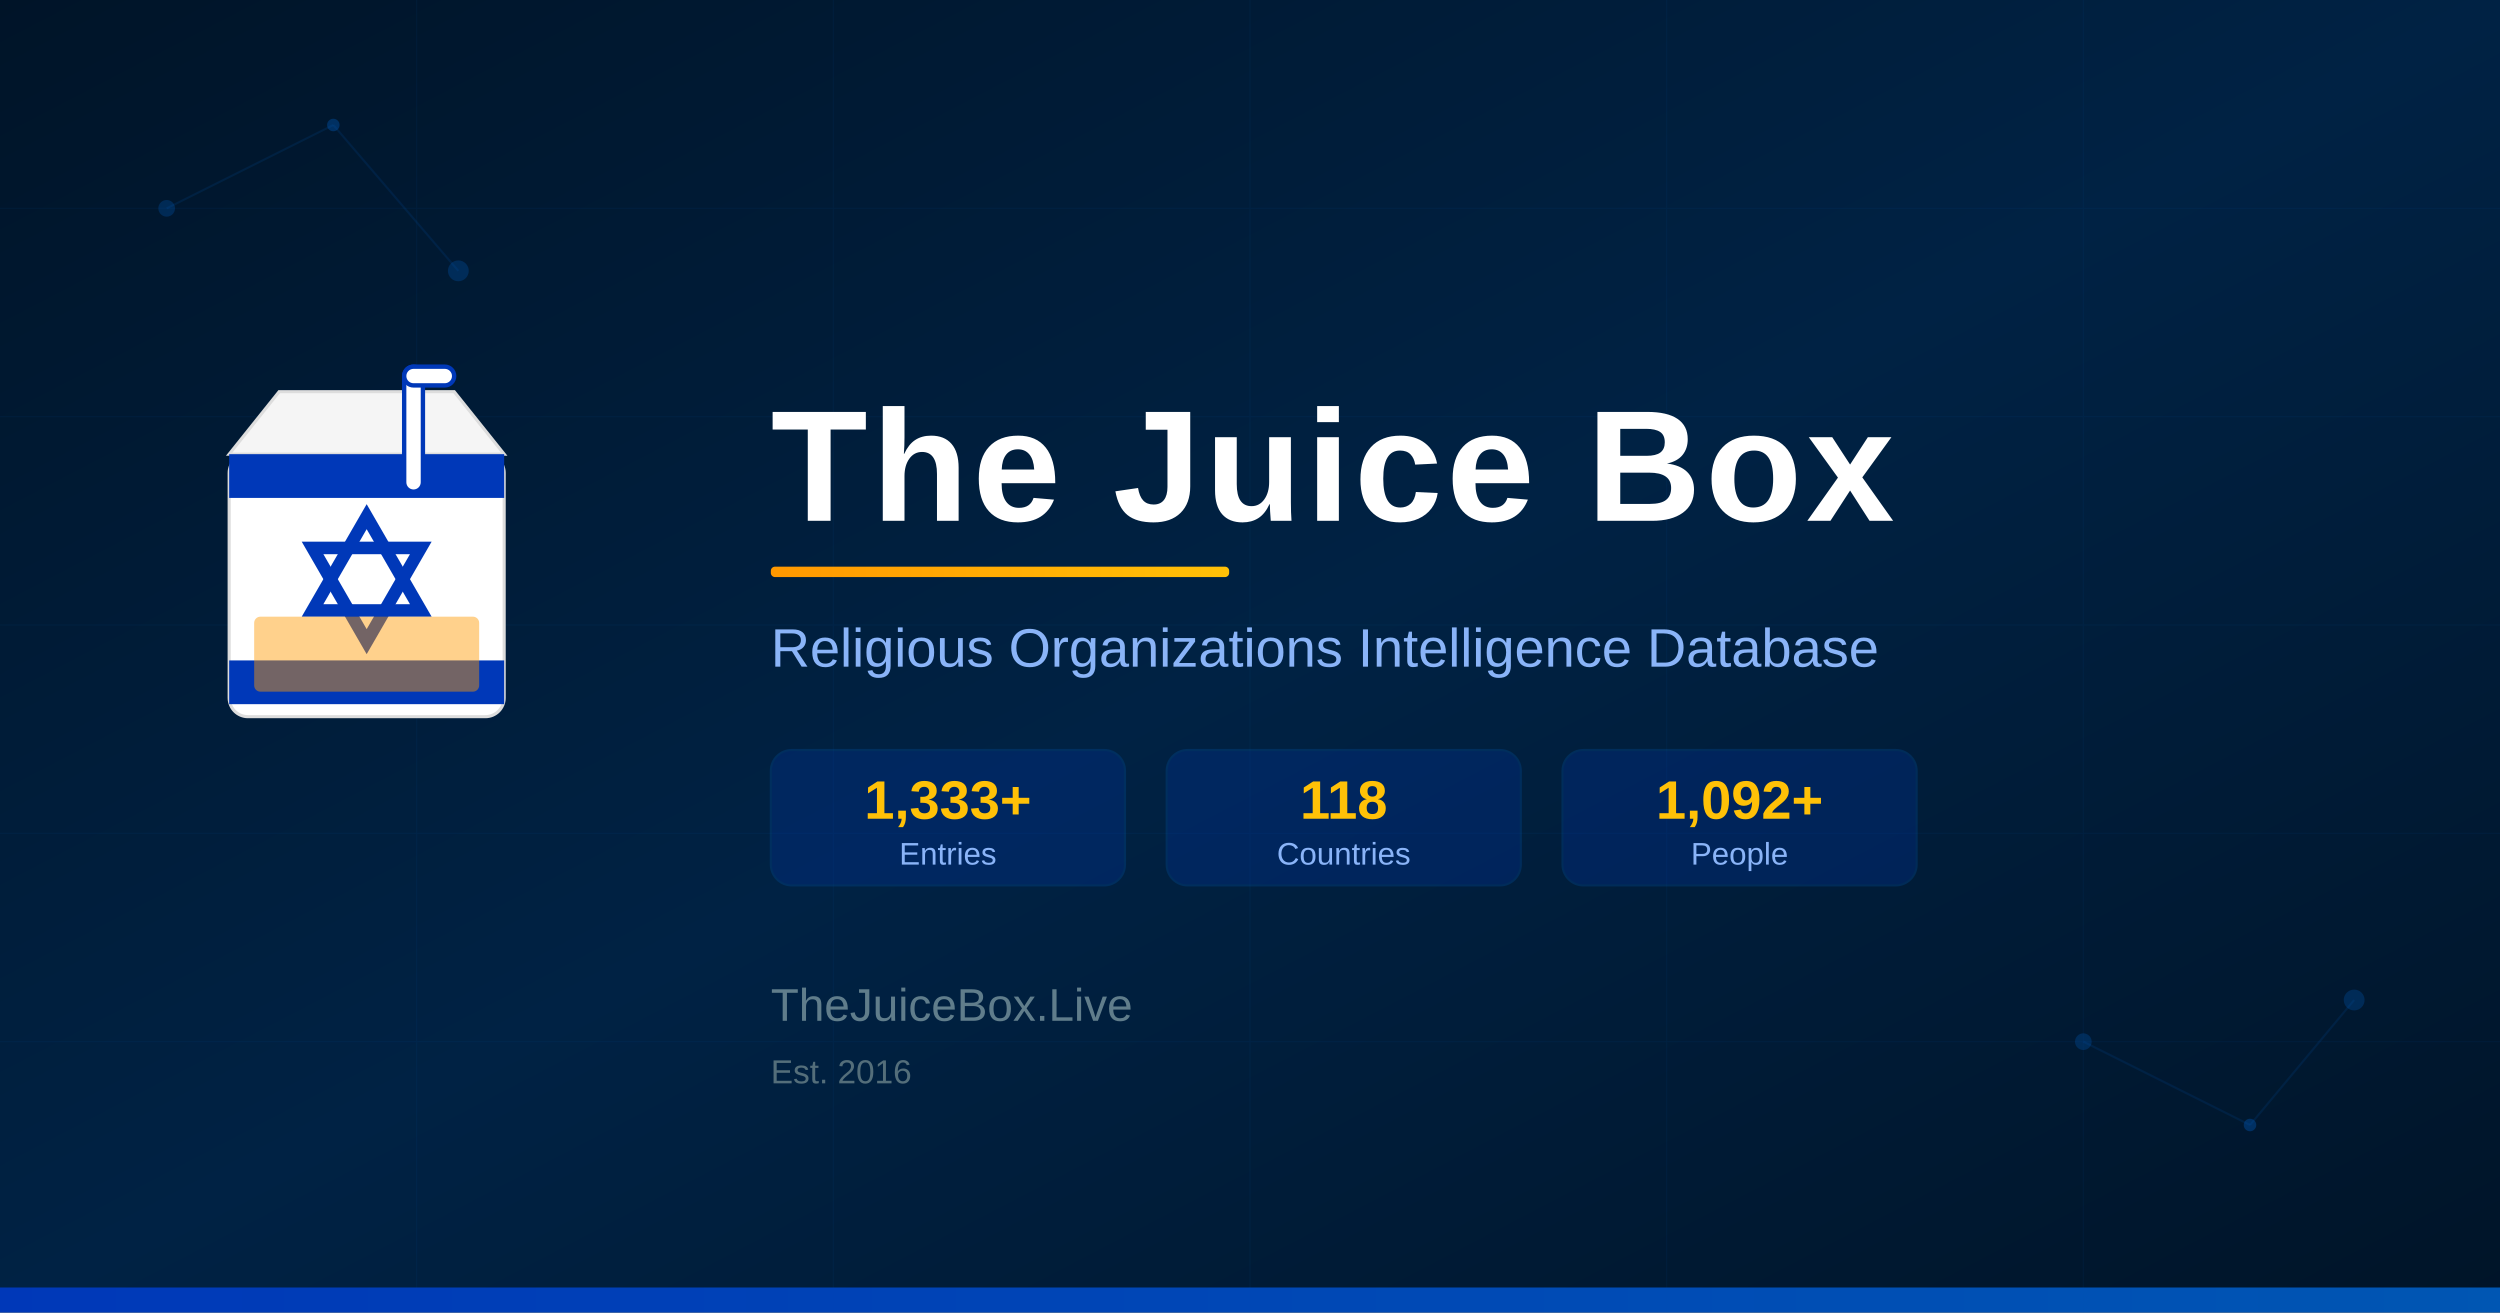
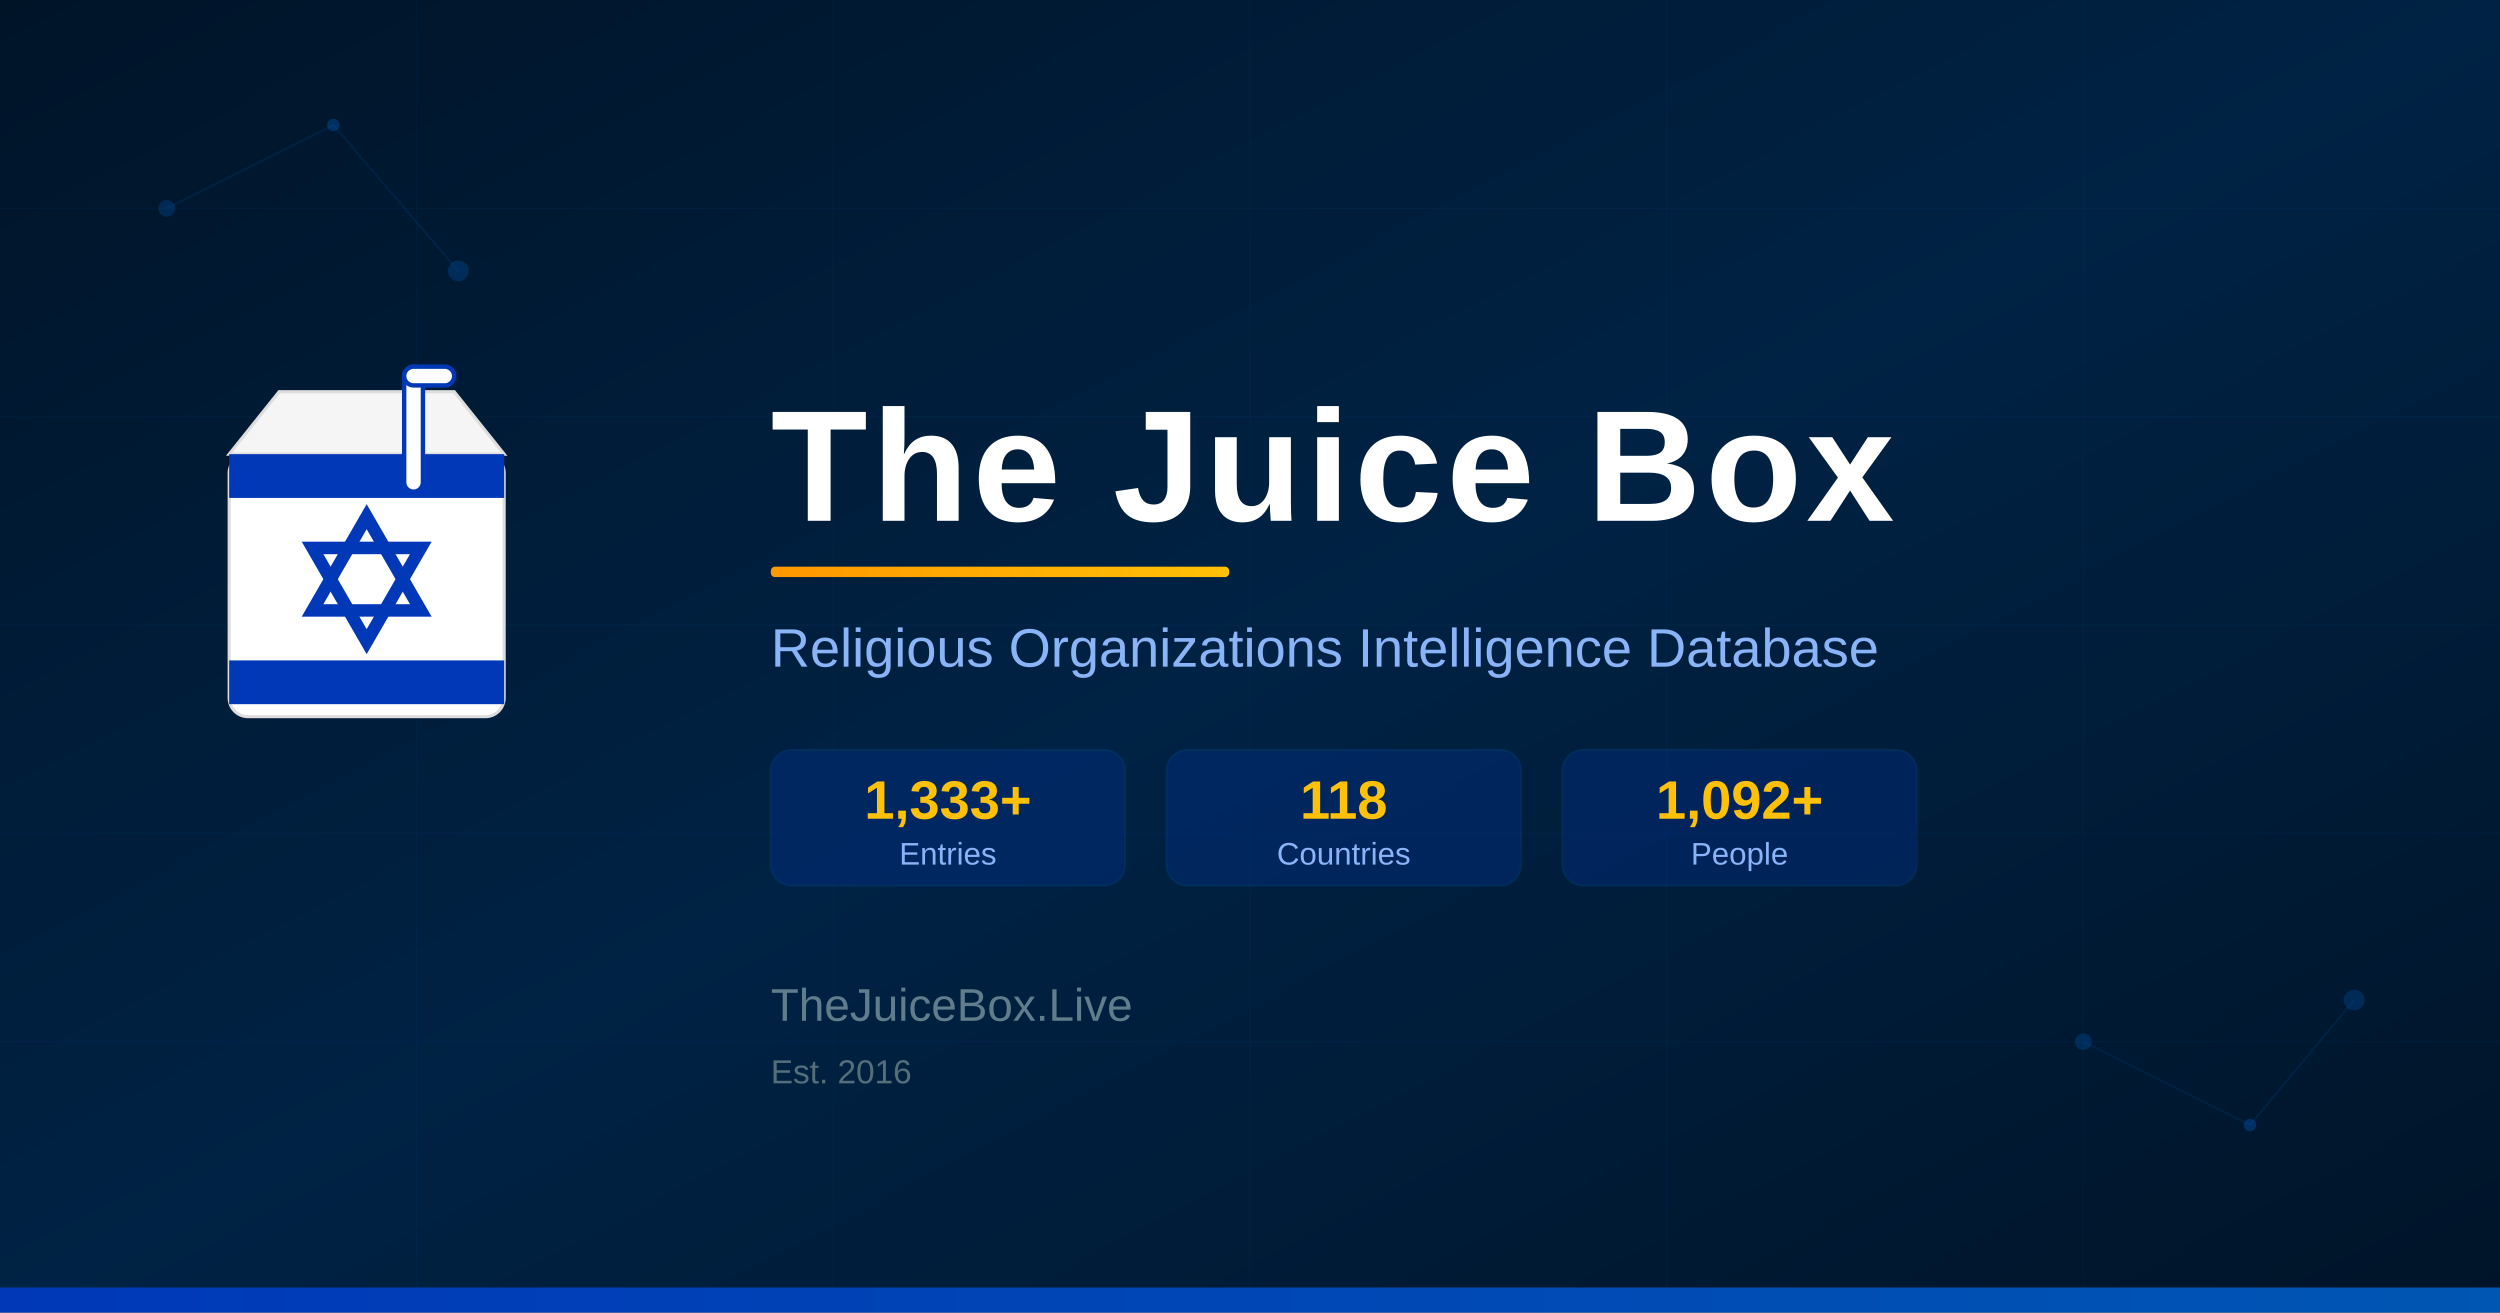
<svg xmlns="http://www.w3.org/2000/svg" width="1200" height="630" viewBox="0 0 1200 630">
  <defs>
    <linearGradient id="bg" x1="0%" y1="0%" x2="100%" y2="100%">
      <stop offset="0%" stop-color="#001428" />
      <stop offset="50%" stop-color="#002244" />
      <stop offset="100%" stop-color="#001428" />
    </linearGradient>
    <linearGradient id="accent" x1="0%" y1="0%" x2="100%" y2="0%">
      <stop offset="0%" stop-color="#0038b8" />
      <stop offset="100%" stop-color="#0056b3" />
    </linearGradient>
    <linearGradient id="gold" x1="0%" y1="0%" x2="100%" y2="0%">
      <stop offset="0%" stop-color="#ff9800" />
      <stop offset="100%" stop-color="#ffc107" />
    </linearGradient>
  </defs>
  <rect width="1200" height="630" fill="url(#bg)" />
  <g stroke="#0056b3" stroke-width="0.5" opacity="0.08">
    <line x1="0" y1="100" x2="1200" y2="100" />
    <line x1="0" y1="200" x2="1200" y2="200" />
    <line x1="0" y1="300" x2="1200" y2="300" />
    <line x1="0" y1="400" x2="1200" y2="400" />
    <line x1="0" y1="500" x2="1200" y2="500" />
    <line x1="200" y1="0" x2="200" y2="630" />
    <line x1="400" y1="0" x2="400" y2="630" />
    <line x1="600" y1="0" x2="600" y2="630" />
    <line x1="800" y1="0" x2="800" y2="630" />
    <line x1="1000" y1="0" x2="1000" y2="630" />
  </g>
  <circle cx="80" cy="100" r="4" fill="#0056b3" opacity="0.3" />
  <circle cx="160" cy="60" r="3" fill="#007bff" opacity="0.25" />
  <circle cx="220" cy="130" r="5" fill="#0056b3" opacity="0.3" />
  <line x1="80" y1="100" x2="160" y2="60" stroke="#0056b3" stroke-width="1" opacity="0.15" />
  <line x1="160" y1="60" x2="220" y2="130" stroke="#0056b3" stroke-width="1" opacity="0.15" />
  <circle cx="1000" cy="500" r="4" fill="#0056b3" opacity="0.3" />
  <circle cx="1080" cy="540" r="3" fill="#007bff" opacity="0.25" />
  <circle cx="1130" cy="480" r="5" fill="#0056b3" opacity="0.3" />
  <line x1="1000" y1="500" x2="1080" y2="540" stroke="#0056b3" stroke-width="1" opacity="0.15" />
  <line x1="1080" y1="540" x2="1130" y2="480" stroke="#0056b3" stroke-width="1" opacity="0.15" />
  <g transform="translate(80, 170) scale(3)">
    <rect x="10" y="16" width="44" height="42" rx="3" fill="#fff" stroke="#ddd" stroke-width="0.5" />
    <polygon points="10,16 18,6 46,6 54,16" fill="#f5f5f5" stroke="#ddd" stroke-width="0.5" />
    <rect x="10" y="16" width="44" height="7" fill="#0038b8" />
    <rect x="10" y="49" width="44" height="7" fill="#0038b8" />
    <g transform="translate(32,36)" fill="none" stroke="#0038b8" stroke-width="2">
      <polygon points="0,-10 8.66,5 -8.66,5" />
      <polygon points="0,10 8.66,-5 -8.66,-5" />
    </g>
    <rect x="38" y="2" width="3" height="20" rx="1.5" fill="#fff" stroke="#0038b8" stroke-width="0.7" />
    <rect x="38" y="2" width="8" height="3" rx="1.5" fill="#fff" stroke="#0038b8" stroke-width="0.7" />
-     <rect x="14" y="42" width="36" height="12" rx="1" fill="#ff9800" opacity="0.45" />
  </g>
  <text x="370" y="250" font-size="76" font-weight="bold" fill="#ffffff" font-family="Arial, Helvetica, sans-serif" letter-spacing="2">The Juice Box</text>
  <rect x="370" y="272" width="220" height="5" rx="2" fill="url(#gold)" />
  <text x="370" y="320" font-size="26" fill="#8ab4f8" font-family="Arial, Helvetica, sans-serif">Religious Organizations Intelligence Database</text>
  <rect x="370" y="360" width="170" height="65" rx="10" fill="#0038b8" opacity="0.25" stroke="#0056b3" stroke-width="1" />
  <text x="455" y="393" text-anchor="middle" font-size="26" font-weight="bold" fill="#ffc107" font-family="Arial, Helvetica, sans-serif">1,333+</text>
  <text x="455" y="415" text-anchor="middle" font-size="15" fill="#8ab4f8" font-family="Arial, Helvetica, sans-serif">Entries</text>
  <rect x="560" y="360" width="170" height="65" rx="10" fill="#0038b8" opacity="0.25" stroke="#0056b3" stroke-width="1" />
  <text x="645" y="393" text-anchor="middle" font-size="26" font-weight="bold" fill="#ffc107" font-family="Arial, Helvetica, sans-serif">118</text>
  <text x="645" y="415" text-anchor="middle" font-size="15" fill="#8ab4f8" font-family="Arial, Helvetica, sans-serif">Countries</text>
  <rect x="750" y="360" width="170" height="65" rx="10" fill="#0038b8" opacity="0.25" stroke="#0056b3" stroke-width="1" />
  <text x="835" y="393" text-anchor="middle" font-size="26" font-weight="bold" fill="#ffc107" font-family="Arial, Helvetica, sans-serif">1,092+</text>
  <text x="835" y="415" text-anchor="middle" font-size="15" fill="#8ab4f8" font-family="Arial, Helvetica, sans-serif">People</text>
  <text x="370" y="490" font-size="22" fill="#607d8b" font-family="Arial, Helvetica, sans-serif">TheJuiceBox.Live</text>
  <text x="370" y="520" font-size="16" fill="#546e7a" font-family="Arial, Helvetica, sans-serif">Est. 2016</text>
  <rect x="0" y="618" width="1200" height="12" fill="url(#accent)" />
</svg>
